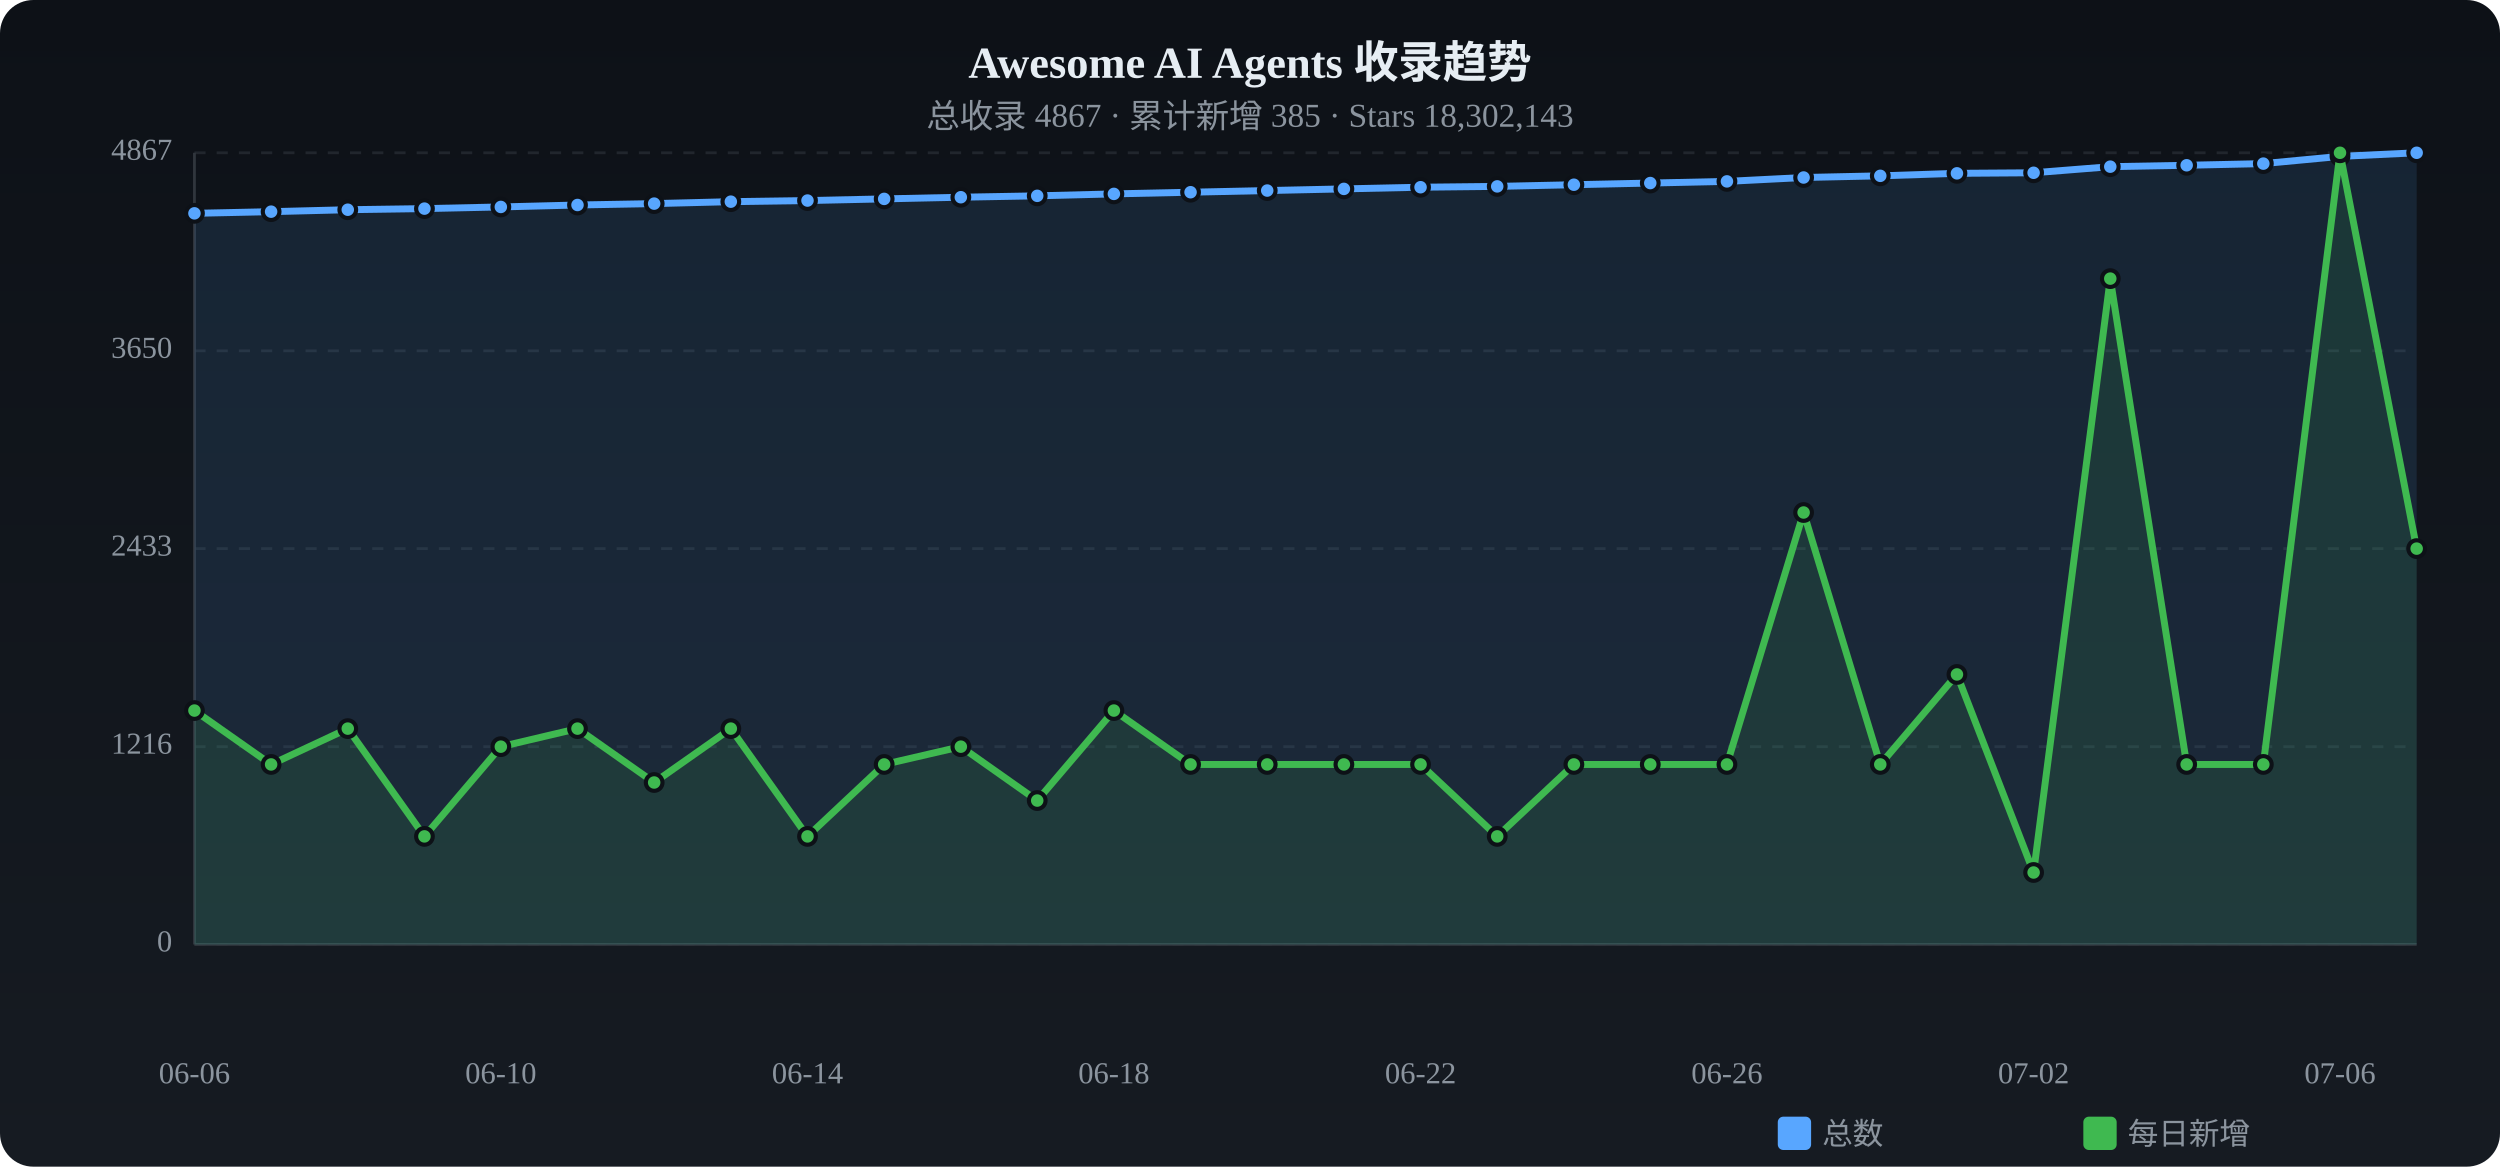
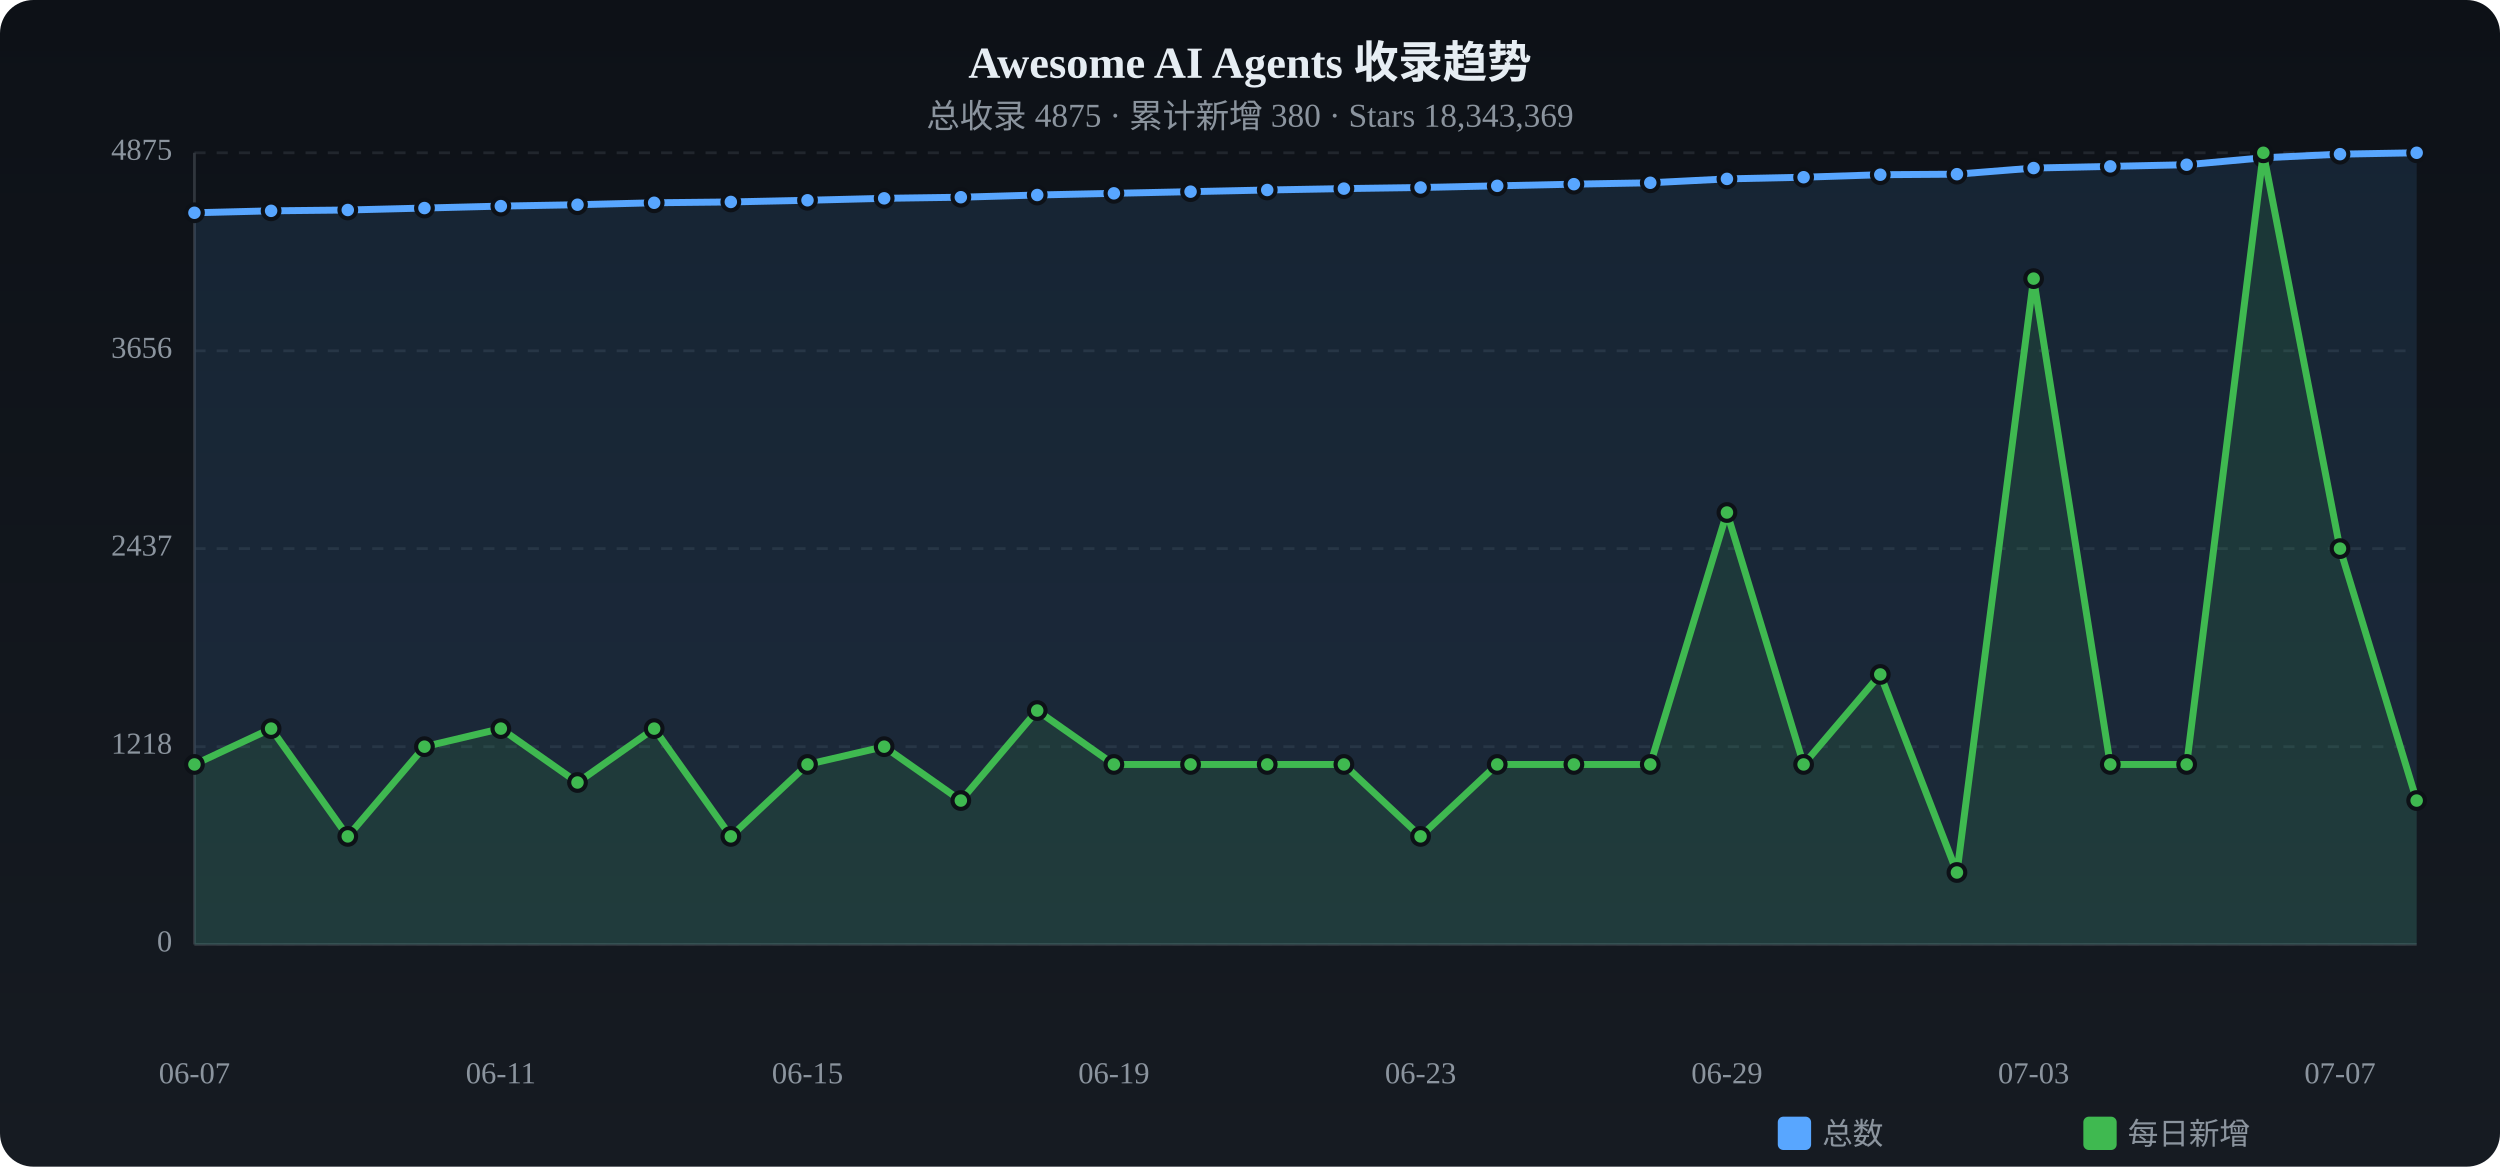
<svg xmlns="http://www.w3.org/2000/svg" viewBox="0 0 900 420" width="900" height="420">
  <defs>
    <linearGradient id="tbg" x1="0%" y1="0%" x2="0%" y2="100%">
      <stop offset="0%" stop-color="#0d1117" />
      <stop offset="100%" stop-color="#161b22" />
    </linearGradient>
  </defs>
  <rect width="900" height="420" rx="12" fill="url(#tbg)" />
  <text x="450.0" y="28" text-anchor="middle" fill="#e6edf3" font-size="16" font-weight="bold">Awesome AI Agents 收录趋势</text>
-   <text x="450.0" y="46" text-anchor="middle" fill="#8b949e" font-size="12">总收录 4867 · 累计新增 385 · Stars 18,302,143</text>
+   <text x="450.0" y="46" text-anchor="middle" fill="#8b949e" font-size="12">总收录 4875 · 累计新增 380 · Stars 18,343,369</text>
  <text x="62" y="340.0" text-anchor="end" fill="#8b949e" font-size="11" dominant-baseline="middle">0</text>
  <line x1="70" y1="340.0" x2="870" y2="340.0" stroke="#21262d" stroke-dasharray="4 4" />
-   <text x="62" y="268.8" text-anchor="end" fill="#8b949e" font-size="11" dominant-baseline="middle">1216</text>
+   <text x="62" y="268.8" text-anchor="end" fill="#8b949e" font-size="11" dominant-baseline="middle">1218</text>
  <line x1="70" y1="268.8" x2="870" y2="268.8" stroke="#21262d" stroke-dasharray="4 4" />
-   <text x="62" y="197.5" text-anchor="end" fill="#8b949e" font-size="11" dominant-baseline="middle">2433</text>
+   <text x="62" y="197.5" text-anchor="end" fill="#8b949e" font-size="11" dominant-baseline="middle">2437</text>
  <line x1="70" y1="197.5" x2="870" y2="197.5" stroke="#21262d" stroke-dasharray="4 4" />
-   <text x="62" y="126.3" text-anchor="end" fill="#8b949e" font-size="11" dominant-baseline="middle">3650</text>
+   <text x="62" y="126.3" text-anchor="end" fill="#8b949e" font-size="11" dominant-baseline="middle">3656</text>
  <line x1="70" y1="126.3" x2="870" y2="126.3" stroke="#21262d" stroke-dasharray="4 4" />
-   <text x="62" y="55.0" text-anchor="end" fill="#8b949e" font-size="11" dominant-baseline="middle">4867</text>
+   <text x="62" y="55.0" text-anchor="end" fill="#8b949e" font-size="11" dominant-baseline="middle">4875</text>
  <line x1="70" y1="55.0" x2="870" y2="55.0" stroke="#21262d" stroke-dasharray="4 4" />
  <line x1="70" y1="55" x2="70" y2="340" stroke="#30363d" />
  <line x1="70" y1="340" x2="870" y2="340" stroke="#30363d" />
-   <path d="M70.0,76.8 L97.6,76.2 L125.2,75.5 L152.8,75.1 L180.3,74.5 L207.9,73.8 L235.5,73.3 L263.1,72.6 L290.7,72.2 L318.3,71.6 L345.9,71.0 L373.4,70.5 L401.0,69.8 L428.6,69.2 L456.2,68.6 L483.8,68.0 L511.4,67.4 L539.0,67.1 L566.6,66.5 L594.1,65.9 L621.7,65.3 L649.3,63.9 L676.9,63.3 L704.5,62.4 L732.1,62.2 L759.7,60.0 L787.2,59.5 L814.8,58.9 L842.4,56.3 L870.0,55.0 L870.0,340 L70.0,340 Z" fill="#58a6ff" opacity="0.12" />
-   <polyline points="70.0,76.8 97.6,76.2 125.2,75.5 152.8,75.1 180.3,74.5 207.9,73.8 235.5,73.3 263.1,72.6 290.7,72.2 318.3,71.6 345.9,71.0 373.4,70.5 401.0,69.8 428.6,69.2 456.2,68.6 483.8,68.0 511.4,67.4 539.0,67.1 566.6,66.5 594.1,65.9 621.7,65.3 649.3,63.9 676.9,63.3 704.5,62.4 732.1,62.2 759.7,60.0 787.2,59.5 814.8,58.9 842.4,56.3 870.0,55.0" fill="none" stroke="#58a6ff" stroke-width="2.5" stroke-linecap="round" stroke-linejoin="round" />
-   <circle cx="70.0" cy="76.8" r="3" fill="#58a6ff" stroke="#0d1117" stroke-width="1.5" />
-   <circle cx="97.6" cy="76.2" r="3" fill="#58a6ff" stroke="#0d1117" stroke-width="1.5" />
-   <circle cx="125.2" cy="75.5" r="3" fill="#58a6ff" stroke="#0d1117" stroke-width="1.5" />
-   <circle cx="152.8" cy="75.1" r="3" fill="#58a6ff" stroke="#0d1117" stroke-width="1.5" />
-   <circle cx="180.3" cy="74.5" r="3" fill="#58a6ff" stroke="#0d1117" stroke-width="1.5" />
-   <circle cx="207.9" cy="73.8" r="3" fill="#58a6ff" stroke="#0d1117" stroke-width="1.5" />
-   <circle cx="235.5" cy="73.3" r="3" fill="#58a6ff" stroke="#0d1117" stroke-width="1.5" />
-   <circle cx="263.1" cy="72.6" r="3" fill="#58a6ff" stroke="#0d1117" stroke-width="1.5" />
-   <circle cx="290.7" cy="72.2" r="3" fill="#58a6ff" stroke="#0d1117" stroke-width="1.5" />
-   <circle cx="318.3" cy="71.6" r="3" fill="#58a6ff" stroke="#0d1117" stroke-width="1.5" />
+   <path d="M70.0,76.6 L97.6,75.9 L125.2,75.6 L152.8,74.9 L180.3,74.2 L207.9,73.7 L235.5,73.0 L263.1,72.7 L290.7,72.1 L318.3,71.4 L345.9,71.0 L373.4,70.2 L401.0,69.6 L428.6,69.0 L456.2,68.4 L483.8,67.9 L511.4,67.5 L539.0,66.9 L566.6,66.3 L594.1,65.8 L621.7,64.4 L649.3,63.8 L676.9,62.9 L704.5,62.7 L732.1,60.5 L759.7,59.9 L787.2,59.3 L814.8,56.8 L842.4,55.5 L870.0,55.0 L870.0,340 L70.0,340 Z" fill="#58a6ff" opacity="0.12" />
+   <polyline points="70.0,76.6 97.6,75.9 125.2,75.6 152.8,74.9 180.3,74.2 207.9,73.7 235.5,73.0 263.1,72.7 290.7,72.1 318.3,71.4 345.9,71.0 373.4,70.2 401.0,69.6 428.6,69.0 456.2,68.4 483.8,67.9 511.4,67.5 539.0,66.9 566.6,66.3 594.1,65.8 621.7,64.4 649.3,63.8 676.9,62.9 704.5,62.7 732.1,60.5 759.7,59.9 787.2,59.3 814.8,56.8 842.4,55.5 870.0,55.0" fill="none" stroke="#58a6ff" stroke-width="2.5" stroke-linecap="round" stroke-linejoin="round" />
+   <circle cx="70.0" cy="76.6" r="3" fill="#58a6ff" stroke="#0d1117" stroke-width="1.5" />
+   <circle cx="97.6" cy="75.9" r="3" fill="#58a6ff" stroke="#0d1117" stroke-width="1.5" />
+   <circle cx="125.2" cy="75.6" r="3" fill="#58a6ff" stroke="#0d1117" stroke-width="1.5" />
+   <circle cx="152.8" cy="74.9" r="3" fill="#58a6ff" stroke="#0d1117" stroke-width="1.5" />
+   <circle cx="180.3" cy="74.2" r="3" fill="#58a6ff" stroke="#0d1117" stroke-width="1.5" />
+   <circle cx="207.9" cy="73.7" r="3" fill="#58a6ff" stroke="#0d1117" stroke-width="1.5" />
+   <circle cx="235.5" cy="73.0" r="3" fill="#58a6ff" stroke="#0d1117" stroke-width="1.5" />
+   <circle cx="263.1" cy="72.7" r="3" fill="#58a6ff" stroke="#0d1117" stroke-width="1.5" />
+   <circle cx="290.7" cy="72.1" r="3" fill="#58a6ff" stroke="#0d1117" stroke-width="1.5" />
+   <circle cx="318.3" cy="71.4" r="3" fill="#58a6ff" stroke="#0d1117" stroke-width="1.5" />
  <circle cx="345.9" cy="71.0" r="3" fill="#58a6ff" stroke="#0d1117" stroke-width="1.5" />
-   <circle cx="373.4" cy="70.5" r="3" fill="#58a6ff" stroke="#0d1117" stroke-width="1.5" />
-   <circle cx="401.0" cy="69.8" r="3" fill="#58a6ff" stroke="#0d1117" stroke-width="1.5" />
-   <circle cx="428.6" cy="69.2" r="3" fill="#58a6ff" stroke="#0d1117" stroke-width="1.5" />
-   <circle cx="456.2" cy="68.6" r="3" fill="#58a6ff" stroke="#0d1117" stroke-width="1.5" />
-   <circle cx="483.8" cy="68.0" r="3" fill="#58a6ff" stroke="#0d1117" stroke-width="1.5" />
-   <circle cx="511.4" cy="67.4" r="3" fill="#58a6ff" stroke="#0d1117" stroke-width="1.5" />
-   <circle cx="539.0" cy="67.1" r="3" fill="#58a6ff" stroke="#0d1117" stroke-width="1.5" />
-   <circle cx="566.6" cy="66.5" r="3" fill="#58a6ff" stroke="#0d1117" stroke-width="1.5" />
-   <circle cx="594.1" cy="65.9" r="3" fill="#58a6ff" stroke="#0d1117" stroke-width="1.5" />
-   <circle cx="621.7" cy="65.3" r="3" fill="#58a6ff" stroke="#0d1117" stroke-width="1.5" />
-   <circle cx="649.3" cy="63.9" r="3" fill="#58a6ff" stroke="#0d1117" stroke-width="1.5" />
-   <circle cx="676.9" cy="63.3" r="3" fill="#58a6ff" stroke="#0d1117" stroke-width="1.5" />
-   <circle cx="704.5" cy="62.4" r="3" fill="#58a6ff" stroke="#0d1117" stroke-width="1.5" />
-   <circle cx="732.1" cy="62.2" r="3" fill="#58a6ff" stroke="#0d1117" stroke-width="1.5" />
-   <circle cx="759.7" cy="60.0" r="3" fill="#58a6ff" stroke="#0d1117" stroke-width="1.5" />
-   <circle cx="787.2" cy="59.5" r="3" fill="#58a6ff" stroke="#0d1117" stroke-width="1.5" />
-   <circle cx="814.8" cy="58.9" r="3" fill="#58a6ff" stroke="#0d1117" stroke-width="1.5" />
-   <circle cx="842.4" cy="56.3" r="3" fill="#58a6ff" stroke="#0d1117" stroke-width="1.5" />
+   <circle cx="373.4" cy="70.2" r="3" fill="#58a6ff" stroke="#0d1117" stroke-width="1.5" />
+   <circle cx="401.0" cy="69.6" r="3" fill="#58a6ff" stroke="#0d1117" stroke-width="1.5" />
+   <circle cx="428.6" cy="69.0" r="3" fill="#58a6ff" stroke="#0d1117" stroke-width="1.5" />
+   <circle cx="456.2" cy="68.4" r="3" fill="#58a6ff" stroke="#0d1117" stroke-width="1.5" />
+   <circle cx="483.8" cy="67.9" r="3" fill="#58a6ff" stroke="#0d1117" stroke-width="1.5" />
+   <circle cx="511.4" cy="67.5" r="3" fill="#58a6ff" stroke="#0d1117" stroke-width="1.5" />
+   <circle cx="539.0" cy="66.9" r="3" fill="#58a6ff" stroke="#0d1117" stroke-width="1.5" />
+   <circle cx="566.6" cy="66.3" r="3" fill="#58a6ff" stroke="#0d1117" stroke-width="1.5" />
+   <circle cx="594.1" cy="65.8" r="3" fill="#58a6ff" stroke="#0d1117" stroke-width="1.5" />
+   <circle cx="621.7" cy="64.4" r="3" fill="#58a6ff" stroke="#0d1117" stroke-width="1.5" />
+   <circle cx="649.3" cy="63.8" r="3" fill="#58a6ff" stroke="#0d1117" stroke-width="1.5" />
+   <circle cx="676.9" cy="62.9" r="3" fill="#58a6ff" stroke="#0d1117" stroke-width="1.5" />
+   <circle cx="704.5" cy="62.7" r="3" fill="#58a6ff" stroke="#0d1117" stroke-width="1.5" />
+   <circle cx="732.1" cy="60.5" r="3" fill="#58a6ff" stroke="#0d1117" stroke-width="1.5" />
+   <circle cx="759.7" cy="59.9" r="3" fill="#58a6ff" stroke="#0d1117" stroke-width="1.5" />
+   <circle cx="787.2" cy="59.3" r="3" fill="#58a6ff" stroke="#0d1117" stroke-width="1.5" />
+   <circle cx="814.8" cy="56.8" r="3" fill="#58a6ff" stroke="#0d1117" stroke-width="1.5" />
+   <circle cx="842.4" cy="55.5" r="3" fill="#58a6ff" stroke="#0d1117" stroke-width="1.5" />
  <circle cx="870.0" cy="55.0" r="3" fill="#58a6ff" stroke="#0d1117" stroke-width="1.5" />
-   <path d="M70.0,255.8 L97.6,275.2 L125.2,262.3 L152.8,301.1 L180.3,268.8 L207.9,262.3 L235.5,281.7 L263.1,262.3 L290.7,301.1 L318.3,275.2 L345.9,268.8 L373.4,288.2 L401.0,255.8 L428.6,275.2 L456.2,275.2 L483.8,275.2 L511.4,275.2 L539.0,301.1 L566.6,275.2 L594.1,275.2 L621.7,275.2 L649.3,184.5 L676.9,275.2 L704.5,242.8 L732.1,314.1 L759.7,100.3 L787.2,275.2 L814.8,275.2 L842.4,55.0 L870.0,197.5 L870.0,340 L70.0,340 Z" fill="#3fb950" opacity="0.12" />
-   <polyline points="70.0,255.8 97.6,275.2 125.2,262.3 152.8,301.1 180.3,268.8 207.9,262.3 235.5,281.7 263.1,262.3 290.7,301.1 318.3,275.2 345.9,268.8 373.4,288.2 401.0,255.8 428.6,275.2 456.2,275.2 483.8,275.2 511.4,275.2 539.0,301.1 566.6,275.2 594.1,275.2 621.7,275.2 649.3,184.5 676.9,275.2 704.5,242.8 732.1,314.1 759.7,100.3 787.2,275.2 814.8,275.2 842.4,55.0 870.0,197.5" fill="none" stroke="#3fb950" stroke-width="2.5" stroke-linecap="round" stroke-linejoin="round" />
-   <circle cx="70.0" cy="255.8" r="3" fill="#3fb950" stroke="#0d1117" stroke-width="1.5" />
-   <circle cx="97.6" cy="275.2" r="3" fill="#3fb950" stroke="#0d1117" stroke-width="1.5" />
-   <circle cx="125.2" cy="262.3" r="3" fill="#3fb950" stroke="#0d1117" stroke-width="1.5" />
-   <circle cx="152.8" cy="301.1" r="3" fill="#3fb950" stroke="#0d1117" stroke-width="1.5" />
-   <circle cx="180.3" cy="268.8" r="3" fill="#3fb950" stroke="#0d1117" stroke-width="1.5" />
-   <circle cx="207.9" cy="262.3" r="3" fill="#3fb950" stroke="#0d1117" stroke-width="1.5" />
-   <circle cx="235.5" cy="281.7" r="3" fill="#3fb950" stroke="#0d1117" stroke-width="1.5" />
-   <circle cx="263.1" cy="262.3" r="3" fill="#3fb950" stroke="#0d1117" stroke-width="1.5" />
-   <circle cx="290.7" cy="301.1" r="3" fill="#3fb950" stroke="#0d1117" stroke-width="1.5" />
-   <circle cx="318.3" cy="275.2" r="3" fill="#3fb950" stroke="#0d1117" stroke-width="1.5" />
-   <circle cx="345.9" cy="268.8" r="3" fill="#3fb950" stroke="#0d1117" stroke-width="1.5" />
-   <circle cx="373.4" cy="288.2" r="3" fill="#3fb950" stroke="#0d1117" stroke-width="1.5" />
-   <circle cx="401.0" cy="255.8" r="3" fill="#3fb950" stroke="#0d1117" stroke-width="1.5" />
+   <path d="M70.0,275.2 L97.6,262.3 L125.2,301.1 L152.8,268.8 L180.3,262.3 L207.9,281.7 L235.5,262.3 L263.1,301.1 L290.7,275.2 L318.3,268.8 L345.9,288.2 L373.4,255.8 L401.0,275.2 L428.6,275.2 L456.2,275.2 L483.8,275.2 L511.4,301.1 L539.0,275.2 L566.6,275.2 L594.1,275.2 L621.7,184.5 L649.3,275.2 L676.9,242.8 L704.5,314.1 L732.1,100.3 L759.7,275.2 L787.2,275.2 L814.8,55.0 L842.4,197.5 L870.0,288.2 L870.0,340 L70.0,340 Z" fill="#3fb950" opacity="0.12" />
+   <polyline points="70.0,275.2 97.6,262.3 125.2,301.1 152.8,268.8 180.3,262.3 207.9,281.7 235.5,262.3 263.1,301.1 290.7,275.2 318.3,268.8 345.9,288.2 373.4,255.8 401.0,275.2 428.6,275.2 456.2,275.2 483.8,275.2 511.4,301.1 539.0,275.2 566.6,275.2 594.1,275.2 621.7,184.5 649.3,275.2 676.9,242.8 704.5,314.1 732.1,100.3 759.7,275.2 787.2,275.2 814.8,55.0 842.4,197.5 870.0,288.2" fill="none" stroke="#3fb950" stroke-width="2.5" stroke-linecap="round" stroke-linejoin="round" />
+   <circle cx="70.0" cy="275.2" r="3" fill="#3fb950" stroke="#0d1117" stroke-width="1.5" />
+   <circle cx="97.6" cy="262.3" r="3" fill="#3fb950" stroke="#0d1117" stroke-width="1.5" />
+   <circle cx="125.2" cy="301.1" r="3" fill="#3fb950" stroke="#0d1117" stroke-width="1.5" />
+   <circle cx="152.8" cy="268.8" r="3" fill="#3fb950" stroke="#0d1117" stroke-width="1.5" />
+   <circle cx="180.3" cy="262.3" r="3" fill="#3fb950" stroke="#0d1117" stroke-width="1.5" />
+   <circle cx="207.9" cy="281.7" r="3" fill="#3fb950" stroke="#0d1117" stroke-width="1.5" />
+   <circle cx="235.5" cy="262.3" r="3" fill="#3fb950" stroke="#0d1117" stroke-width="1.5" />
+   <circle cx="263.1" cy="301.1" r="3" fill="#3fb950" stroke="#0d1117" stroke-width="1.5" />
+   <circle cx="290.7" cy="275.2" r="3" fill="#3fb950" stroke="#0d1117" stroke-width="1.5" />
+   <circle cx="318.3" cy="268.8" r="3" fill="#3fb950" stroke="#0d1117" stroke-width="1.5" />
+   <circle cx="345.9" cy="288.2" r="3" fill="#3fb950" stroke="#0d1117" stroke-width="1.5" />
+   <circle cx="373.4" cy="255.8" r="3" fill="#3fb950" stroke="#0d1117" stroke-width="1.5" />
+   <circle cx="401.0" cy="275.2" r="3" fill="#3fb950" stroke="#0d1117" stroke-width="1.5" />
  <circle cx="428.6" cy="275.2" r="3" fill="#3fb950" stroke="#0d1117" stroke-width="1.5" />
  <circle cx="456.2" cy="275.2" r="3" fill="#3fb950" stroke="#0d1117" stroke-width="1.5" />
  <circle cx="483.8" cy="275.2" r="3" fill="#3fb950" stroke="#0d1117" stroke-width="1.5" />
-   <circle cx="511.4" cy="275.2" r="3" fill="#3fb950" stroke="#0d1117" stroke-width="1.5" />
-   <circle cx="539.0" cy="301.1" r="3" fill="#3fb950" stroke="#0d1117" stroke-width="1.5" />
+   <circle cx="511.4" cy="301.1" r="3" fill="#3fb950" stroke="#0d1117" stroke-width="1.5" />
+   <circle cx="539.0" cy="275.2" r="3" fill="#3fb950" stroke="#0d1117" stroke-width="1.5" />
  <circle cx="566.6" cy="275.2" r="3" fill="#3fb950" stroke="#0d1117" stroke-width="1.5" />
  <circle cx="594.1" cy="275.2" r="3" fill="#3fb950" stroke="#0d1117" stroke-width="1.5" />
-   <circle cx="621.7" cy="275.2" r="3" fill="#3fb950" stroke="#0d1117" stroke-width="1.5" />
-   <circle cx="649.3" cy="184.5" r="3" fill="#3fb950" stroke="#0d1117" stroke-width="1.5" />
-   <circle cx="676.9" cy="275.2" r="3" fill="#3fb950" stroke="#0d1117" stroke-width="1.5" />
-   <circle cx="704.5" cy="242.8" r="3" fill="#3fb950" stroke="#0d1117" stroke-width="1.5" />
-   <circle cx="732.1" cy="314.1" r="3" fill="#3fb950" stroke="#0d1117" stroke-width="1.5" />
-   <circle cx="759.7" cy="100.3" r="3" fill="#3fb950" stroke="#0d1117" stroke-width="1.5" />
+   <circle cx="621.7" cy="184.5" r="3" fill="#3fb950" stroke="#0d1117" stroke-width="1.5" />
+   <circle cx="649.3" cy="275.2" r="3" fill="#3fb950" stroke="#0d1117" stroke-width="1.5" />
+   <circle cx="676.9" cy="242.8" r="3" fill="#3fb950" stroke="#0d1117" stroke-width="1.5" />
+   <circle cx="704.5" cy="314.1" r="3" fill="#3fb950" stroke="#0d1117" stroke-width="1.5" />
+   <circle cx="732.1" cy="100.3" r="3" fill="#3fb950" stroke="#0d1117" stroke-width="1.5" />
+   <circle cx="759.7" cy="275.2" r="3" fill="#3fb950" stroke="#0d1117" stroke-width="1.5" />
  <circle cx="787.2" cy="275.2" r="3" fill="#3fb950" stroke="#0d1117" stroke-width="1.5" />
-   <circle cx="814.8" cy="275.2" r="3" fill="#3fb950" stroke="#0d1117" stroke-width="1.5" />
-   <circle cx="842.4" cy="55.0" r="3" fill="#3fb950" stroke="#0d1117" stroke-width="1.5" />
-   <circle cx="870.0" cy="197.5" r="3" fill="#3fb950" stroke="#0d1117" stroke-width="1.5" />
-   <text x="70.0" y="390" text-anchor="middle" fill="#8b949e" font-size="11">06-06</text>
-   <text x="180.3" y="390" text-anchor="middle" fill="#8b949e" font-size="11">06-10</text>
-   <text x="290.7" y="390" text-anchor="middle" fill="#8b949e" font-size="11">06-14</text>
-   <text x="401.0" y="390" text-anchor="middle" fill="#8b949e" font-size="11">06-18</text>
-   <text x="511.4" y="390" text-anchor="middle" fill="#8b949e" font-size="11">06-22</text>
-   <text x="621.7" y="390" text-anchor="middle" fill="#8b949e" font-size="11">06-26</text>
-   <text x="732.1" y="390" text-anchor="middle" fill="#8b949e" font-size="11">07-02</text>
-   <text x="842.4" y="390" text-anchor="middle" fill="#8b949e" font-size="11">07-06</text>
+   <circle cx="814.8" cy="55.0" r="3" fill="#3fb950" stroke="#0d1117" stroke-width="1.5" />
+   <circle cx="842.4" cy="197.5" r="3" fill="#3fb950" stroke="#0d1117" stroke-width="1.5" />
+   <circle cx="870.0" cy="288.2" r="3" fill="#3fb950" stroke="#0d1117" stroke-width="1.5" />
+   <text x="70.0" y="390" text-anchor="middle" fill="#8b949e" font-size="11">06-07</text>
+   <text x="180.3" y="390" text-anchor="middle" fill="#8b949e" font-size="11">06-11</text>
+   <text x="290.7" y="390" text-anchor="middle" fill="#8b949e" font-size="11">06-15</text>
+   <text x="401.0" y="390" text-anchor="middle" fill="#8b949e" font-size="11">06-19</text>
+   <text x="511.4" y="390" text-anchor="middle" fill="#8b949e" font-size="11">06-23</text>
+   <text x="621.7" y="390" text-anchor="middle" fill="#8b949e" font-size="11">06-29</text>
+   <text x="732.1" y="390" text-anchor="middle" fill="#8b949e" font-size="11">07-03</text>
+   <text x="842.4" y="390" text-anchor="middle" fill="#8b949e" font-size="11">07-07</text>
  <rect x="640" y="402" width="12" height="12" rx="2" fill="#58a6ff" />
  <text x="656" y="412" fill="#8b949e" font-size="11">总数</text>
  <rect x="750" y="402" width="12" height="12" rx="2" fill="#3fb950" />
  <text x="766" y="412" fill="#8b949e" font-size="11">每日新增</text>
</svg>
